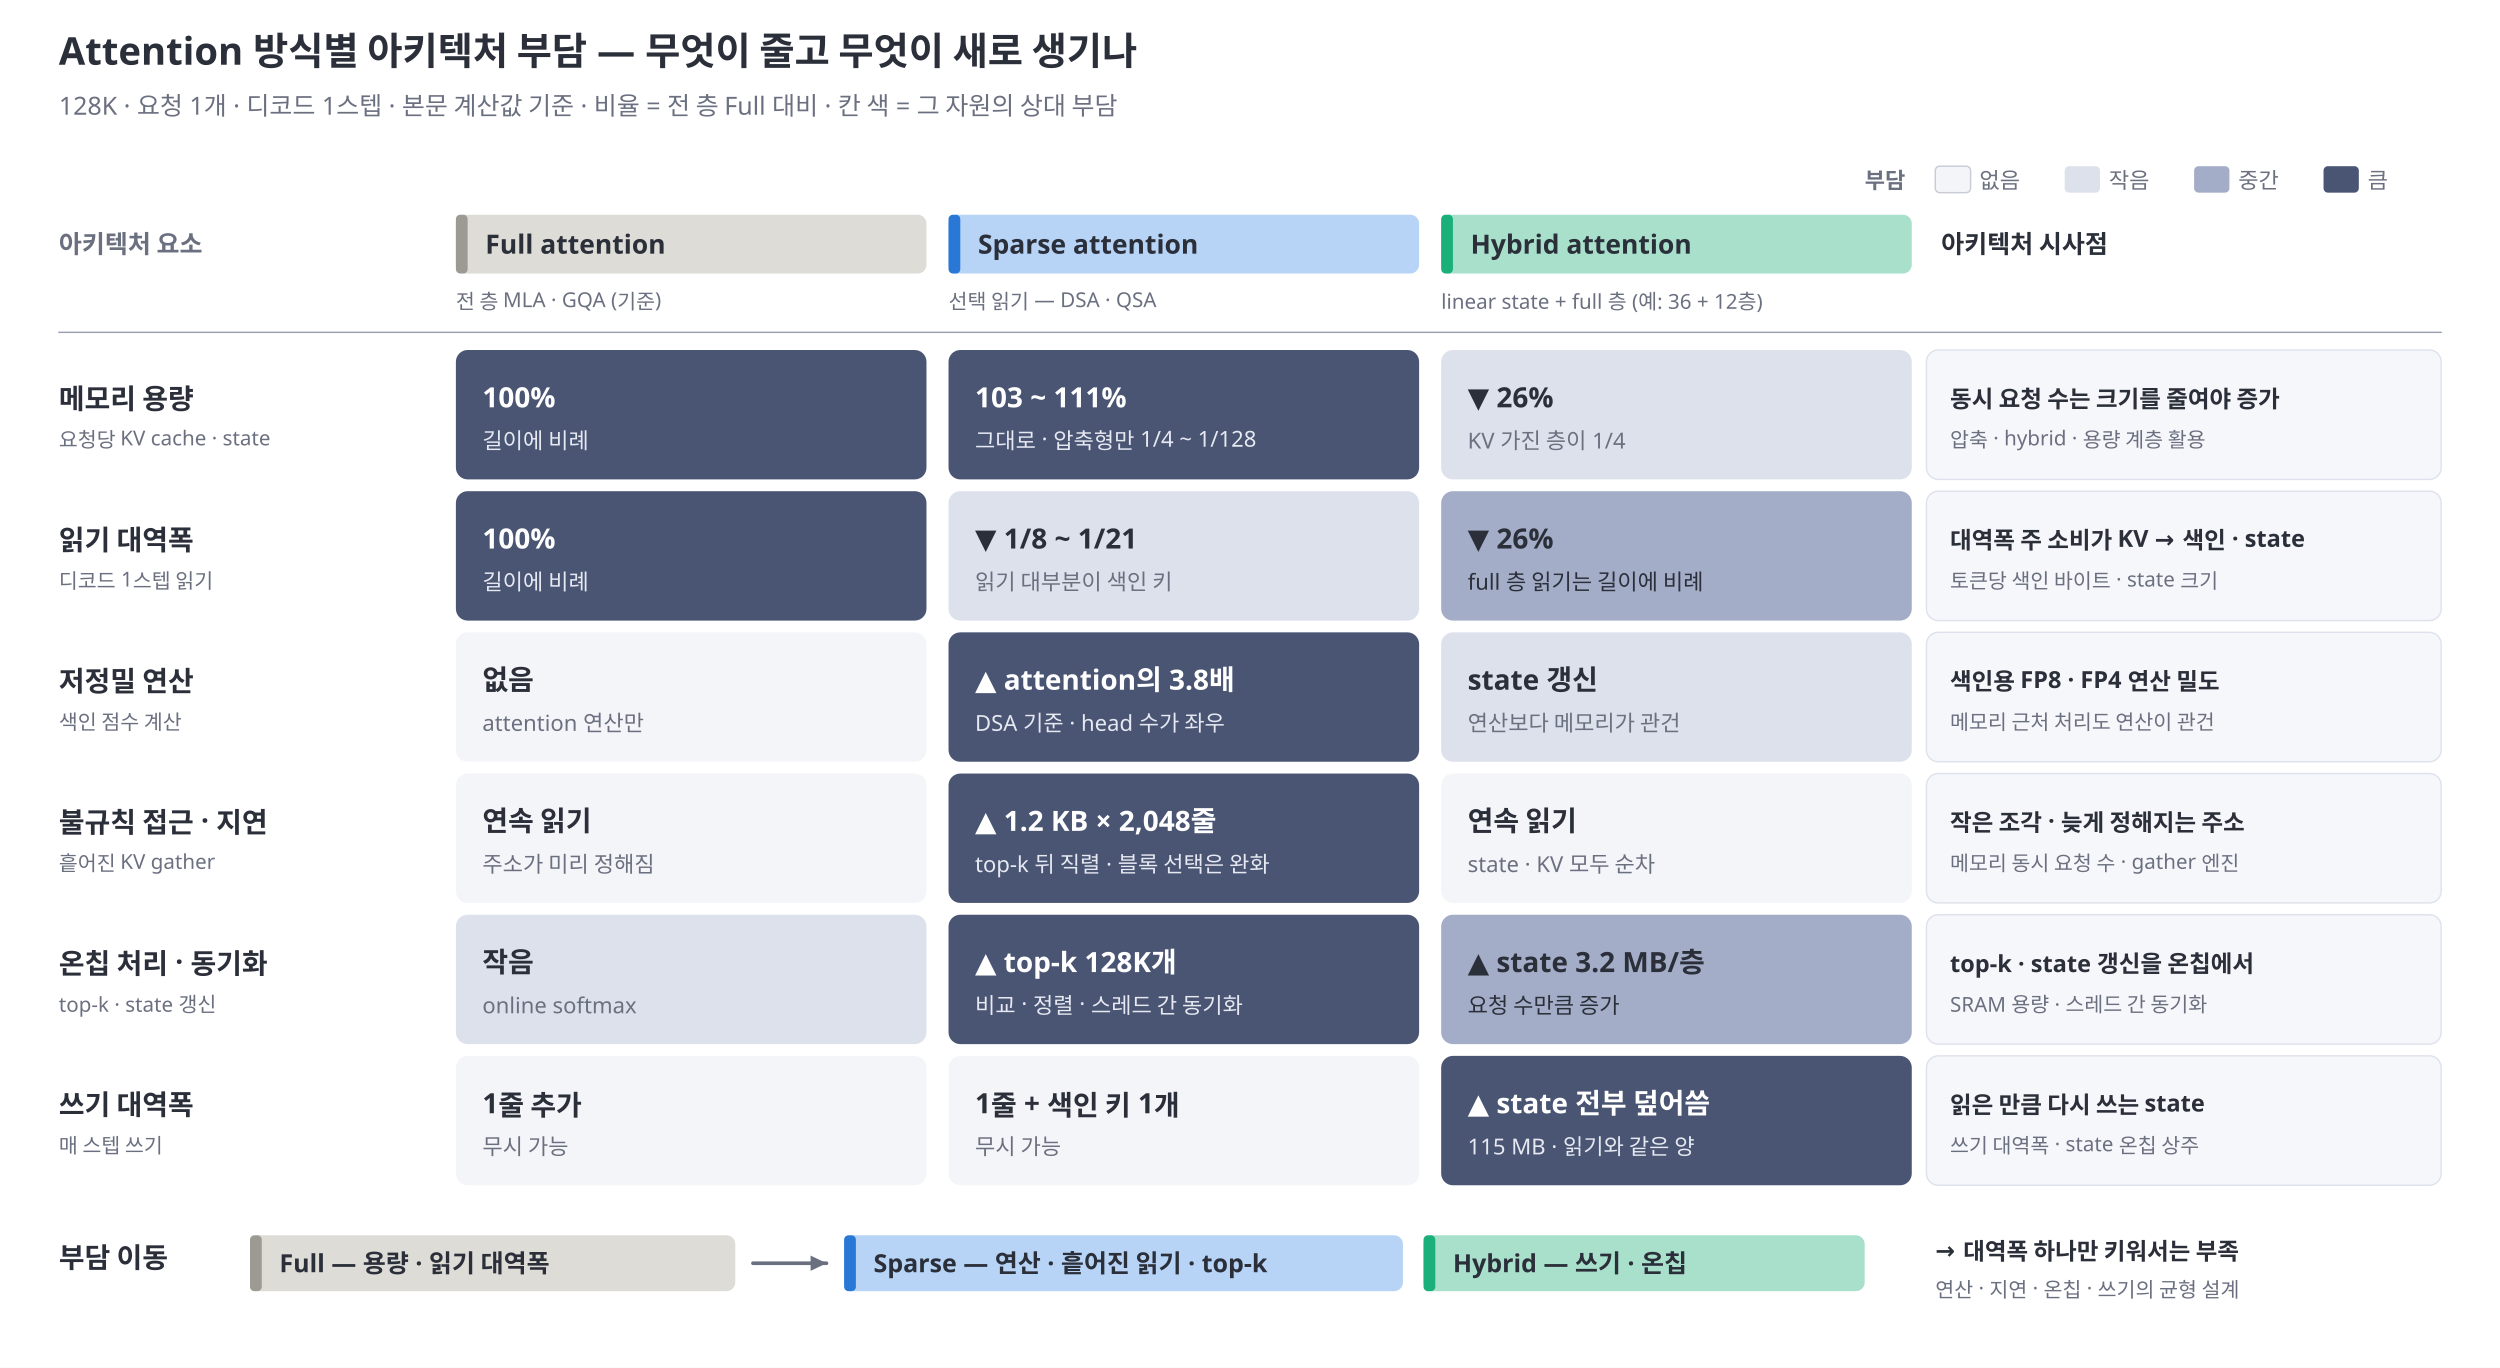
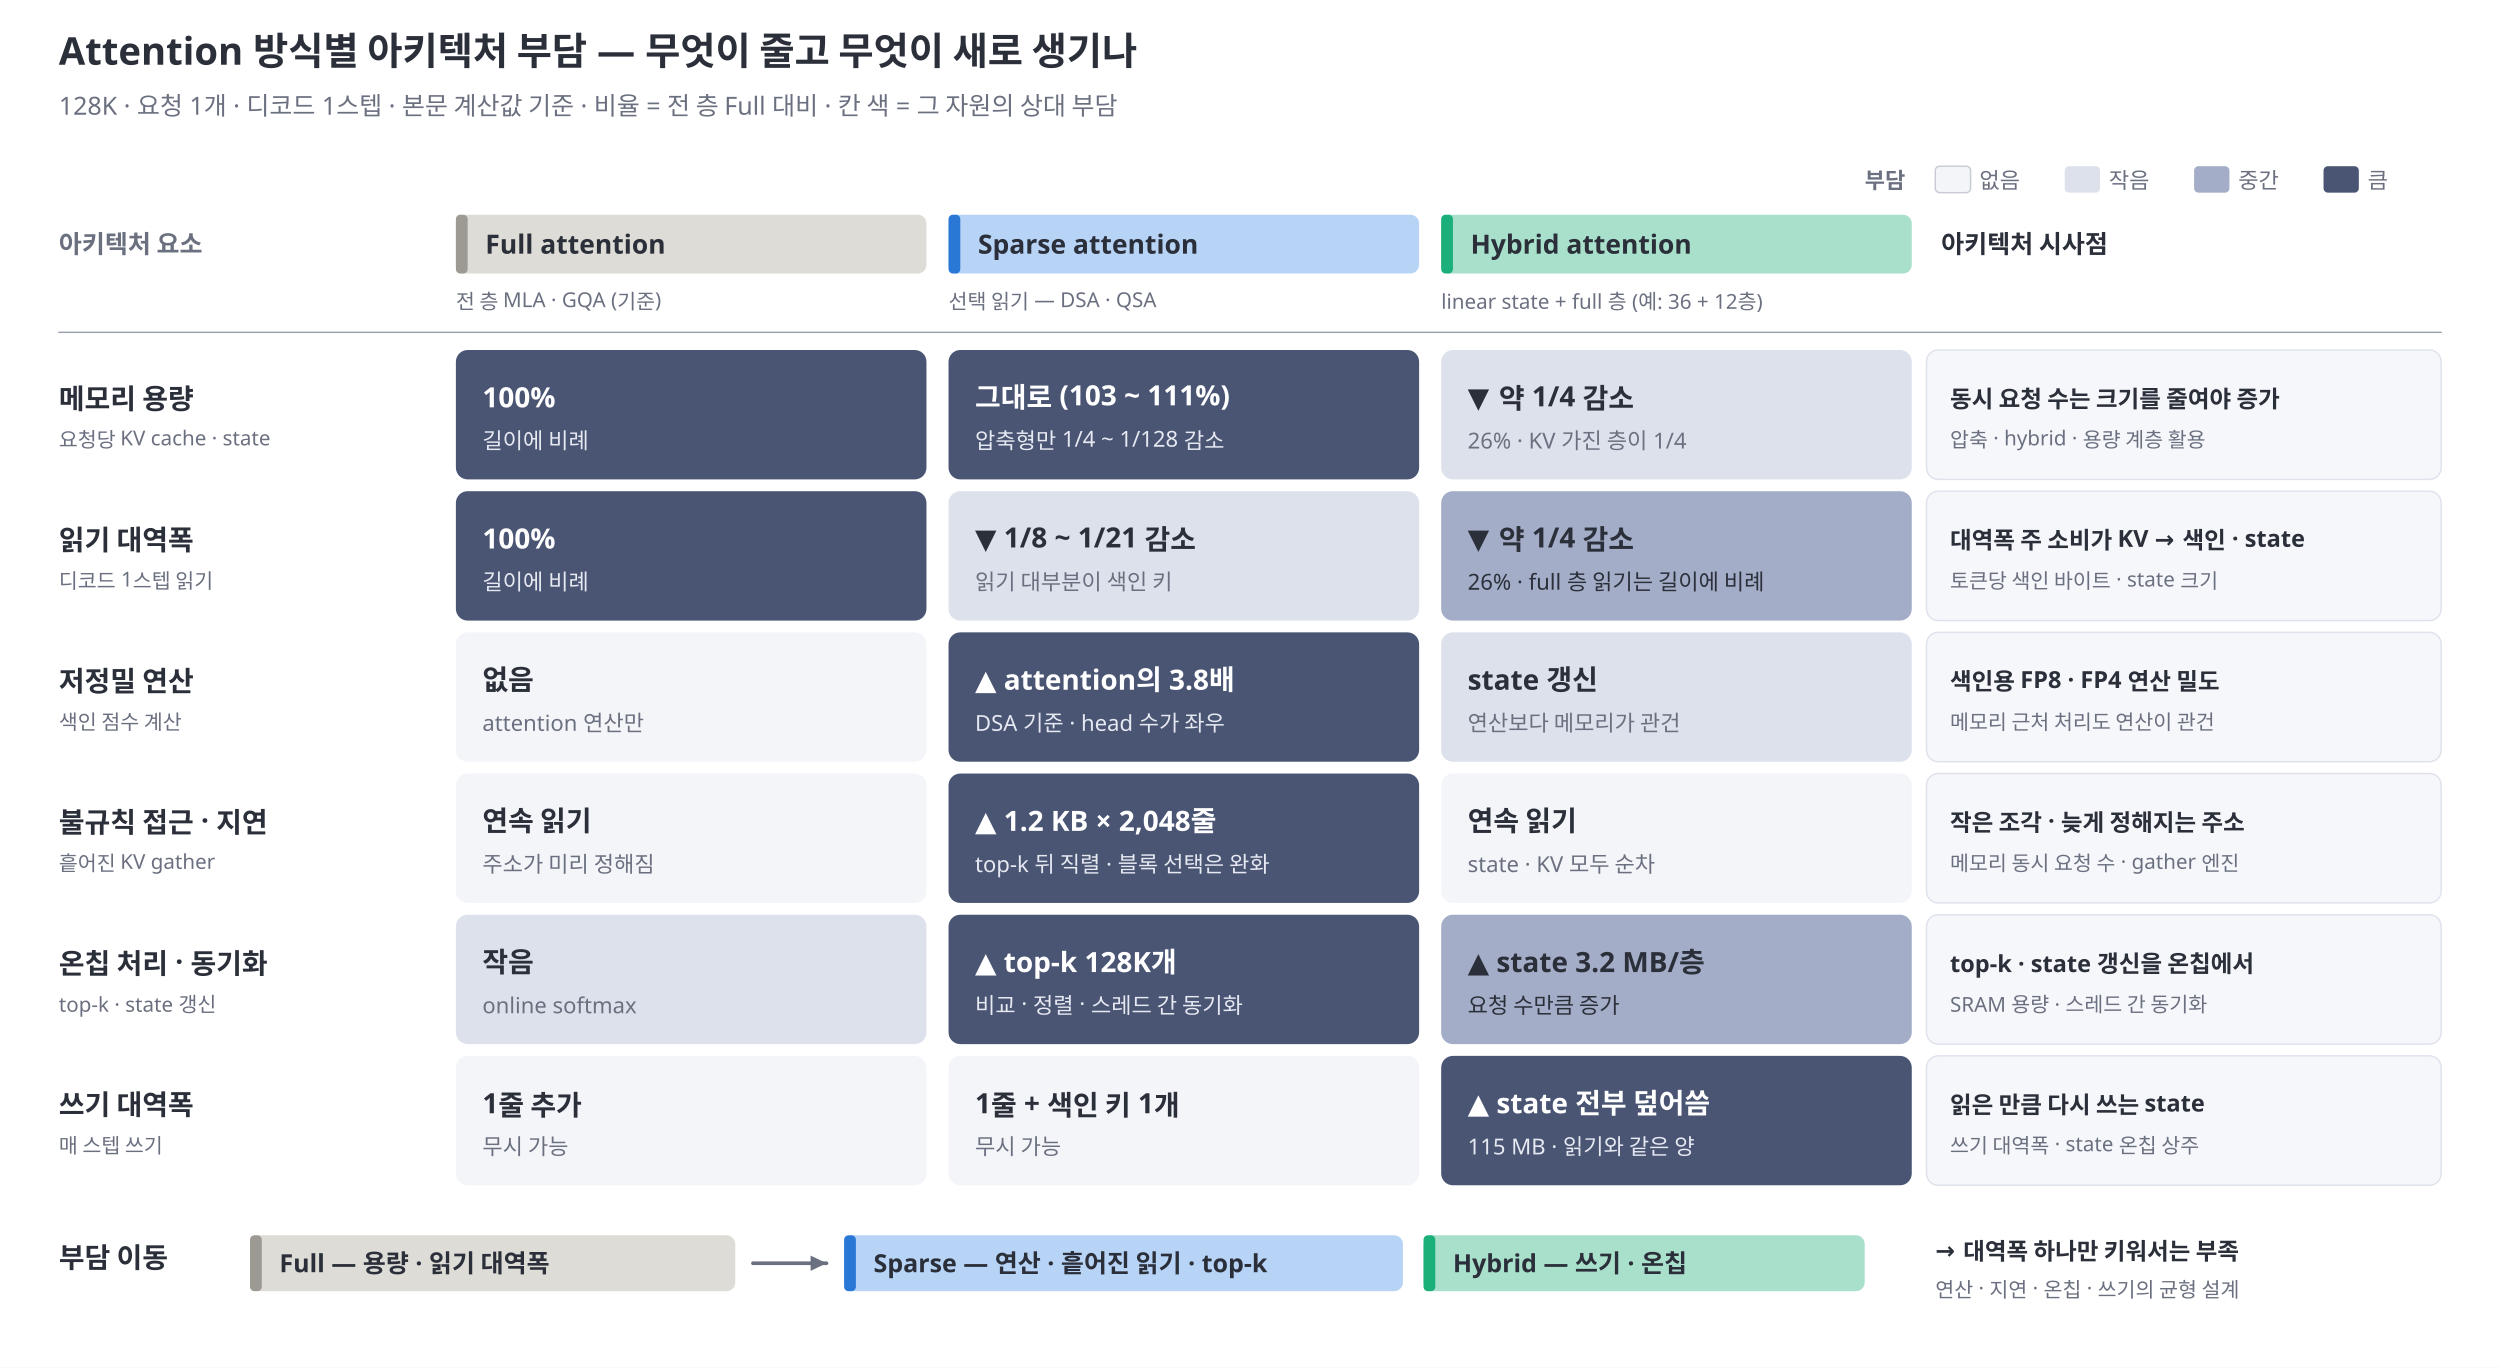
<svg xmlns="http://www.w3.org/2000/svg" viewBox="0 0 1700 930" width="1700" height="930">
  <rect width="100%" height="100%" fill="#ffffff" />
  <text x="40.0" y="44.0" font-family="'Noto Sans KR','Malgun Gothic',sans-serif" font-size="26" text-anchor="start" font-weight="700" fill="#2b2f3a">Attention 방식별 아키텍처 부담 — 무엇이 줄고 무엇이 새로 생기나</text>
  <text x="40.0" y="78.0" font-family="'Noto Sans KR','Malgun Gothic',sans-serif" font-size="17" text-anchor="start" font-weight="400" fill="#6b7080">128K · 요청 1개 · 디코드 1스텝 · 본문 계산값 기준 · 비율 = 전 층 Full 대비 · 칸 색 = 그 자원의 상대 부담</text>
  <text x="1268.0" y="128.0" font-family="'Noto Sans KR','Malgun Gothic',sans-serif" font-size="15" text-anchor="start" font-weight="700" fill="#6b7080">부담</text>
  <rect x="1316.0" y="113.0" width="24.0" height="18.0" rx="3" fill="#f4f5f9" stroke="#c9ccd6" stroke-width="1" />
  <text x="1346.0" y="128.0" font-family="'Noto Sans KR','Malgun Gothic',sans-serif" font-size="15" text-anchor="start" font-weight="400" fill="#6b7080">없음</text>
  <rect x="1404.0" y="113.0" width="24.0" height="18.0" rx="3" fill="#dde1ec" stroke="none" stroke-width="1" />
  <text x="1434.0" y="128.0" font-family="'Noto Sans KR','Malgun Gothic',sans-serif" font-size="15" text-anchor="start" font-weight="400" fill="#6b7080">작음</text>
  <rect x="1492.0" y="113.0" width="24.0" height="18.0" rx="3" fill="#a3adc7" stroke="none" stroke-width="1" />
  <text x="1522.0" y="128.0" font-family="'Noto Sans KR','Malgun Gothic',sans-serif" font-size="15" text-anchor="start" font-weight="400" fill="#6b7080">중간</text>
  <rect x="1580.0" y="113.0" width="24.0" height="18.0" rx="3" fill="#4a5573" stroke="none" stroke-width="1" />
  <text x="1610.0" y="128.0" font-family="'Noto Sans KR','Malgun Gothic',sans-serif" font-size="15" text-anchor="start" font-weight="400" fill="#6b7080">큼</text>
  <text x="40.0" y="172.0" font-family="'Noto Sans KR','Malgun Gothic',sans-serif" font-size="17" text-anchor="start" font-weight="700" fill="#6b7080">아키텍처 요소</text>
  <rect x="310.0" y="146.0" width="320.0" height="40.0" rx="6" fill="#dddcd6" stroke="none" stroke-width="1.5" />
  <rect x="310.0" y="146.0" width="8.0" height="40.0" rx="3" fill="#9c9a92" stroke="none" stroke-width="1.5" />
  <text x="330.0" y="172.5" font-family="'Noto Sans KR','Malgun Gothic',sans-serif" font-size="18" text-anchor="start" font-weight="700" fill="#2b2f3a">Full attention</text>
  <text x="310.0" y="210.0" font-family="'Noto Sans KR','Malgun Gothic',sans-serif" font-size="14" text-anchor="start" font-weight="400" fill="#6b7080">전 층 MLA · GQA (기준)</text>
  <rect x="645.0" y="146.0" width="320.0" height="40.0" rx="6" fill="#b7d3f6" stroke="none" stroke-width="1.5" />
  <rect x="645.0" y="146.0" width="8.0" height="40.0" rx="3" fill="#2a78d6" stroke="none" stroke-width="1.5" />
  <text x="665.0" y="172.5" font-family="'Noto Sans KR','Malgun Gothic',sans-serif" font-size="18" text-anchor="start" font-weight="700" fill="#2b2f3a">Sparse attention</text>
  <text x="645.0" y="210.0" font-family="'Noto Sans KR','Malgun Gothic',sans-serif" font-size="14" text-anchor="start" font-weight="400" fill="#6b7080">선택 읽기 — DSA · QSA</text>
  <rect x="980.0" y="146.0" width="320.0" height="40.0" rx="6" fill="#a9e0cb" stroke="none" stroke-width="1.5" />
  <rect x="980.0" y="146.0" width="8.0" height="40.0" rx="3" fill="#1baf7a" stroke="none" stroke-width="1.5" />
  <text x="1000.0" y="172.5" font-family="'Noto Sans KR','Malgun Gothic',sans-serif" font-size="18" text-anchor="start" font-weight="700" fill="#2b2f3a">Hybrid attention</text>
  <text x="980.0" y="210.0" font-family="'Noto Sans KR','Malgun Gothic',sans-serif" font-size="14" text-anchor="start" font-weight="400" fill="#6b7080">linear state + full 층 (예: 36 + 12층)</text>
  <text x="1320.0" y="172.0" font-family="'Noto Sans KR','Malgun Gothic',sans-serif" font-size="17" text-anchor="start" font-weight="700" fill="#2b2f3a">아키텍처 시사점</text>
  <line x1="40.0" y1="226.0" x2="1660.0" y2="226.0" stroke="#9aa0b0" stroke-width="1" stroke-linecap="round" />
  <text x="40.0" y="278.0" font-family="'Noto Sans KR','Malgun Gothic',sans-serif" font-size="19" text-anchor="start" font-weight="700" fill="#2b2f3a">메모리 용량</text>
  <text x="40.0" y="304.0" font-family="'Noto Sans KR','Malgun Gothic',sans-serif" font-size="14" text-anchor="start" font-weight="400" fill="#6b7080">요청당 KV cache · state</text>
  <rect x="310.0" y="238.0" width="320.0" height="88.0" rx="8" fill="#4a5573" stroke="none" stroke-width="1.5" />
  <text x="328.0" y="277.0" font-family="'Noto Sans KR','Malgun Gothic',sans-serif" font-size="19" text-anchor="start" font-weight="700" fill="#ffffff">100%</text>
  <text x="328.0" y="305.0" font-family="'Noto Sans KR','Malgun Gothic',sans-serif" font-size="15" text-anchor="start" font-weight="400" fill="#e6e9f2">길이에 비례</text>
  <rect x="645.0" y="238.0" width="320.0" height="88.0" rx="8" fill="#4a5573" stroke="none" stroke-width="1.5" />
-   <text x="663.0" y="277.0" font-family="'Noto Sans KR','Malgun Gothic',sans-serif" font-size="19" text-anchor="start" font-weight="700" fill="#ffffff">103 ~ 111%</text>
-   <text x="663.0" y="305.0" font-family="'Noto Sans KR','Malgun Gothic',sans-serif" font-size="15" text-anchor="start" font-weight="400" fill="#e6e9f2">그대로 · 압축형만 1/4 ~ 1/128</text>
+   <text x="663.0" y="277.0" font-family="'Noto Sans KR','Malgun Gothic',sans-serif" font-size="19" text-anchor="start" font-weight="700" fill="#ffffff">그대로 (103 ~ 111%)</text>
+   <text x="663.0" y="305.0" font-family="'Noto Sans KR','Malgun Gothic',sans-serif" font-size="15" text-anchor="start" font-weight="400" fill="#e6e9f2">압축형만 1/4 ~ 1/128 감소</text>
  <rect x="980.0" y="238.0" width="320.0" height="88.0" rx="8" fill="#dde1ec" stroke="none" stroke-width="1.5" />
-   <text x="998.0" y="277.0" font-family="'Noto Sans KR','Malgun Gothic',sans-serif" font-size="19" text-anchor="start" font-weight="700" fill="#2b2f3a">▼ 26%</text>
-   <text x="998.0" y="305.0" font-family="'Noto Sans KR','Malgun Gothic',sans-serif" font-size="15" text-anchor="start" font-weight="400" fill="#6b7080">KV 가진 층이 1/4</text>
+   <text x="998.0" y="277.0" font-family="'Noto Sans KR','Malgun Gothic',sans-serif" font-size="19" text-anchor="start" font-weight="700" fill="#2b2f3a">▼ 약 1/4 감소</text>
+   <text x="998.0" y="305.0" font-family="'Noto Sans KR','Malgun Gothic',sans-serif" font-size="15" text-anchor="start" font-weight="400" fill="#6b7080">26% · KV 가진 층이 1/4</text>
  <rect x="1310.0" y="238.0" width="350.0" height="88.0" rx="8" fill="#f6f7fb" stroke="#dfe2ec" stroke-width="1" />
  <text x="1326.0" y="277.0" font-family="'Noto Sans KR','Malgun Gothic',sans-serif" font-size="16" text-anchor="start" font-weight="700" fill="#2b2f3a">동시 요청 수는 크기를 줄여야 증가</text>
  <text x="1326.0" y="304.0" font-family="'Noto Sans KR','Malgun Gothic',sans-serif" font-size="14" text-anchor="start" font-weight="400" fill="#6b7080">압축 · hybrid · 용량 계층 활용</text>
  <text x="40.0" y="374.0" font-family="'Noto Sans KR','Malgun Gothic',sans-serif" font-size="19" text-anchor="start" font-weight="700" fill="#2b2f3a">읽기 대역폭</text>
  <text x="40.0" y="400.0" font-family="'Noto Sans KR','Malgun Gothic',sans-serif" font-size="14" text-anchor="start" font-weight="400" fill="#6b7080">디코드 1스텝 읽기</text>
  <rect x="310.0" y="334.0" width="320.0" height="88.0" rx="8" fill="#4a5573" stroke="none" stroke-width="1.5" />
  <text x="328.0" y="373.0" font-family="'Noto Sans KR','Malgun Gothic',sans-serif" font-size="19" text-anchor="start" font-weight="700" fill="#ffffff">100%</text>
  <text x="328.0" y="401.0" font-family="'Noto Sans KR','Malgun Gothic',sans-serif" font-size="15" text-anchor="start" font-weight="400" fill="#e6e9f2">길이에 비례</text>
  <rect x="645.0" y="334.0" width="320.0" height="88.0" rx="8" fill="#dde1ec" stroke="none" stroke-width="1.5" />
-   <text x="663.0" y="373.0" font-family="'Noto Sans KR','Malgun Gothic',sans-serif" font-size="19" text-anchor="start" font-weight="700" fill="#2b2f3a">▼ 1/8 ~ 1/21</text>
+   <text x="663.0" y="373.0" font-family="'Noto Sans KR','Malgun Gothic',sans-serif" font-size="19" text-anchor="start" font-weight="700" fill="#2b2f3a">▼ 1/8 ~ 1/21 감소</text>
  <text x="663.0" y="401.0" font-family="'Noto Sans KR','Malgun Gothic',sans-serif" font-size="15" text-anchor="start" font-weight="400" fill="#6b7080">읽기 대부분이 색인 키</text>
  <rect x="980.0" y="334.0" width="320.0" height="88.0" rx="8" fill="#a3adc7" stroke="none" stroke-width="1.5" />
-   <text x="998.0" y="373.0" font-family="'Noto Sans KR','Malgun Gothic',sans-serif" font-size="19" text-anchor="start" font-weight="700" fill="#2b2f3a">▼ 26%</text>
-   <text x="998.0" y="401.0" font-family="'Noto Sans KR','Malgun Gothic',sans-serif" font-size="15" text-anchor="start" font-weight="400" fill="#2b2f3a">full 층 읽기는 길이에 비례</text>
+   <text x="998.0" y="373.0" font-family="'Noto Sans KR','Malgun Gothic',sans-serif" font-size="19" text-anchor="start" font-weight="700" fill="#2b2f3a">▼ 약 1/4 감소</text>
+   <text x="998.0" y="401.0" font-family="'Noto Sans KR','Malgun Gothic',sans-serif" font-size="15" text-anchor="start" font-weight="400" fill="#2b2f3a">26% · full 층 읽기는 길이에 비례</text>
  <rect x="1310.0" y="334.0" width="350.0" height="88.0" rx="8" fill="#f6f7fb" stroke="#dfe2ec" stroke-width="1" />
  <text x="1326.0" y="373.0" font-family="'Noto Sans KR','Malgun Gothic',sans-serif" font-size="16" text-anchor="start" font-weight="700" fill="#2b2f3a">대역폭 주 소비가 KV → 색인 · state</text>
  <text x="1326.0" y="400.0" font-family="'Noto Sans KR','Malgun Gothic',sans-serif" font-size="14" text-anchor="start" font-weight="400" fill="#6b7080">토큰당 색인 바이트 · state 크기</text>
  <text x="40.0" y="470.0" font-family="'Noto Sans KR','Malgun Gothic',sans-serif" font-size="19" text-anchor="start" font-weight="700" fill="#2b2f3a">저정밀 연산</text>
  <text x="40.0" y="496.0" font-family="'Noto Sans KR','Malgun Gothic',sans-serif" font-size="14" text-anchor="start" font-weight="400" fill="#6b7080">색인 점수 계산</text>
  <rect x="310.0" y="430.0" width="320.0" height="88.0" rx="8" fill="#f4f5f9" stroke="none" stroke-width="1.5" />
  <text x="328.0" y="469.0" font-family="'Noto Sans KR','Malgun Gothic',sans-serif" font-size="19" text-anchor="start" font-weight="700" fill="#2b2f3a">없음</text>
  <text x="328.0" y="497.0" font-family="'Noto Sans KR','Malgun Gothic',sans-serif" font-size="15" text-anchor="start" font-weight="400" fill="#6b7080">attention 연산만</text>
  <rect x="645.0" y="430.0" width="320.0" height="88.0" rx="8" fill="#4a5573" stroke="none" stroke-width="1.5" />
  <text x="663.0" y="469.0" font-family="'Noto Sans KR','Malgun Gothic',sans-serif" font-size="19" text-anchor="start" font-weight="700" fill="#ffffff">▲ attention의 3.8배</text>
  <text x="663.0" y="497.0" font-family="'Noto Sans KR','Malgun Gothic',sans-serif" font-size="15" text-anchor="start" font-weight="400" fill="#e6e9f2">DSA 기준 · head 수가 좌우</text>
  <rect x="980.0" y="430.0" width="320.0" height="88.0" rx="8" fill="#dde1ec" stroke="none" stroke-width="1.5" />
  <text x="998.0" y="469.0" font-family="'Noto Sans KR','Malgun Gothic',sans-serif" font-size="19" text-anchor="start" font-weight="700" fill="#2b2f3a">state 갱신</text>
  <text x="998.0" y="497.0" font-family="'Noto Sans KR','Malgun Gothic',sans-serif" font-size="15" text-anchor="start" font-weight="400" fill="#6b7080">연산보다 메모리가 관건</text>
  <rect x="1310.0" y="430.0" width="350.0" height="88.0" rx="8" fill="#f6f7fb" stroke="#dfe2ec" stroke-width="1" />
  <text x="1326.0" y="469.0" font-family="'Noto Sans KR','Malgun Gothic',sans-serif" font-size="16" text-anchor="start" font-weight="700" fill="#2b2f3a">색인용 FP8 · FP4 연산 밀도</text>
  <text x="1326.0" y="496.0" font-family="'Noto Sans KR','Malgun Gothic',sans-serif" font-size="14" text-anchor="start" font-weight="400" fill="#6b7080">메모리 근처 처리도 연산이 관건</text>
  <text x="40.0" y="566.0" font-family="'Noto Sans KR','Malgun Gothic',sans-serif" font-size="19" text-anchor="start" font-weight="700" fill="#2b2f3a">불규칙 접근 · 지연</text>
  <text x="40.0" y="592.0" font-family="'Noto Sans KR','Malgun Gothic',sans-serif" font-size="14" text-anchor="start" font-weight="400" fill="#6b7080">흩어진 KV gather</text>
  <rect x="310.0" y="526.0" width="320.0" height="88.0" rx="8" fill="#f4f5f9" stroke="none" stroke-width="1.5" />
  <text x="328.0" y="565.0" font-family="'Noto Sans KR','Malgun Gothic',sans-serif" font-size="19" text-anchor="start" font-weight="700" fill="#2b2f3a">연속 읽기</text>
  <text x="328.0" y="593.0" font-family="'Noto Sans KR','Malgun Gothic',sans-serif" font-size="15" text-anchor="start" font-weight="400" fill="#6b7080">주소가 미리 정해짐</text>
  <rect x="645.0" y="526.0" width="320.0" height="88.0" rx="8" fill="#4a5573" stroke="none" stroke-width="1.5" />
  <text x="663.0" y="565.0" font-family="'Noto Sans KR','Malgun Gothic',sans-serif" font-size="19" text-anchor="start" font-weight="700" fill="#ffffff">▲ 1.2 KB × 2,048줄</text>
  <text x="663.0" y="593.0" font-family="'Noto Sans KR','Malgun Gothic',sans-serif" font-size="15" text-anchor="start" font-weight="400" fill="#e6e9f2">top-k 뒤 직렬 · 블록 선택은 완화</text>
  <rect x="980.0" y="526.0" width="320.0" height="88.0" rx="8" fill="#f4f5f9" stroke="none" stroke-width="1.5" />
  <text x="998.0" y="565.0" font-family="'Noto Sans KR','Malgun Gothic',sans-serif" font-size="19" text-anchor="start" font-weight="700" fill="#2b2f3a">연속 읽기</text>
  <text x="998.0" y="593.0" font-family="'Noto Sans KR','Malgun Gothic',sans-serif" font-size="15" text-anchor="start" font-weight="400" fill="#6b7080">state · KV 모두 순차</text>
  <rect x="1310.0" y="526.0" width="350.0" height="88.0" rx="8" fill="#f6f7fb" stroke="#dfe2ec" stroke-width="1" />
  <text x="1326.0" y="565.0" font-family="'Noto Sans KR','Malgun Gothic',sans-serif" font-size="16" text-anchor="start" font-weight="700" fill="#2b2f3a">작은 조각 · 늦게 정해지는 주소</text>
  <text x="1326.0" y="592.0" font-family="'Noto Sans KR','Malgun Gothic',sans-serif" font-size="14" text-anchor="start" font-weight="400" fill="#6b7080">메모리 동시 요청 수 · gather 엔진</text>
  <text x="40.0" y="662.0" font-family="'Noto Sans KR','Malgun Gothic',sans-serif" font-size="19" text-anchor="start" font-weight="700" fill="#2b2f3a">온칩 처리 · 동기화</text>
  <text x="40.0" y="688.0" font-family="'Noto Sans KR','Malgun Gothic',sans-serif" font-size="14" text-anchor="start" font-weight="400" fill="#6b7080">top-k · state 갱신</text>
  <rect x="310.0" y="622.0" width="320.0" height="88.0" rx="8" fill="#dde1ec" stroke="none" stroke-width="1.5" />
  <text x="328.0" y="661.0" font-family="'Noto Sans KR','Malgun Gothic',sans-serif" font-size="19" text-anchor="start" font-weight="700" fill="#2b2f3a">작음</text>
  <text x="328.0" y="689.0" font-family="'Noto Sans KR','Malgun Gothic',sans-serif" font-size="15" text-anchor="start" font-weight="400" fill="#6b7080">online softmax</text>
  <rect x="645.0" y="622.0" width="320.0" height="88.0" rx="8" fill="#4a5573" stroke="none" stroke-width="1.5" />
  <text x="663.0" y="661.0" font-family="'Noto Sans KR','Malgun Gothic',sans-serif" font-size="19" text-anchor="start" font-weight="700" fill="#ffffff">▲ top-k 128K개</text>
  <text x="663.0" y="689.0" font-family="'Noto Sans KR','Malgun Gothic',sans-serif" font-size="15" text-anchor="start" font-weight="400" fill="#e6e9f2">비교 · 정렬 · 스레드 간 동기화</text>
  <rect x="980.0" y="622.0" width="320.0" height="88.0" rx="8" fill="#a3adc7" stroke="none" stroke-width="1.5" />
  <text x="998.0" y="661.0" font-family="'Noto Sans KR','Malgun Gothic',sans-serif" font-size="19" text-anchor="start" font-weight="700" fill="#2b2f3a">▲ state 3.2 MB/층</text>
  <text x="998.0" y="689.0" font-family="'Noto Sans KR','Malgun Gothic',sans-serif" font-size="15" text-anchor="start" font-weight="400" fill="#2b2f3a">요청 수만큼 증가</text>
  <rect x="1310.0" y="622.0" width="350.0" height="88.0" rx="8" fill="#f6f7fb" stroke="#dfe2ec" stroke-width="1" />
  <text x="1326.0" y="661.0" font-family="'Noto Sans KR','Malgun Gothic',sans-serif" font-size="16" text-anchor="start" font-weight="700" fill="#2b2f3a">top-k · state 갱신을 온칩에서</text>
  <text x="1326.0" y="688.0" font-family="'Noto Sans KR','Malgun Gothic',sans-serif" font-size="14" text-anchor="start" font-weight="400" fill="#6b7080">SRAM 용량 · 스레드 간 동기화</text>
  <text x="40.0" y="758.0" font-family="'Noto Sans KR','Malgun Gothic',sans-serif" font-size="19" text-anchor="start" font-weight="700" fill="#2b2f3a">쓰기 대역폭</text>
  <text x="40.0" y="784.0" font-family="'Noto Sans KR','Malgun Gothic',sans-serif" font-size="14" text-anchor="start" font-weight="400" fill="#6b7080">매 스텝 쓰기</text>
  <rect x="310.0" y="718.0" width="320.0" height="88.0" rx="8" fill="#f4f5f9" stroke="none" stroke-width="1.5" />
  <text x="328.0" y="757.0" font-family="'Noto Sans KR','Malgun Gothic',sans-serif" font-size="19" text-anchor="start" font-weight="700" fill="#2b2f3a">1줄 추가</text>
  <text x="328.0" y="785.0" font-family="'Noto Sans KR','Malgun Gothic',sans-serif" font-size="15" text-anchor="start" font-weight="400" fill="#6b7080">무시 가능</text>
  <rect x="645.0" y="718.0" width="320.0" height="88.0" rx="8" fill="#f4f5f9" stroke="none" stroke-width="1.5" />
  <text x="663.0" y="757.0" font-family="'Noto Sans KR','Malgun Gothic',sans-serif" font-size="19" text-anchor="start" font-weight="700" fill="#2b2f3a">1줄 + 색인 키 1개</text>
  <text x="663.0" y="785.0" font-family="'Noto Sans KR','Malgun Gothic',sans-serif" font-size="15" text-anchor="start" font-weight="400" fill="#6b7080">무시 가능</text>
  <rect x="980.0" y="718.0" width="320.0" height="88.0" rx="8" fill="#4a5573" stroke="none" stroke-width="1.5" />
  <text x="998.0" y="757.0" font-family="'Noto Sans KR','Malgun Gothic',sans-serif" font-size="19" text-anchor="start" font-weight="700" fill="#ffffff">▲ state 전부 덮어씀</text>
  <text x="998.0" y="785.0" font-family="'Noto Sans KR','Malgun Gothic',sans-serif" font-size="15" text-anchor="start" font-weight="400" fill="#e6e9f2">115 MB · 읽기와 같은 양</text>
  <rect x="1310.0" y="718.0" width="350.0" height="88.0" rx="8" fill="#f6f7fb" stroke="#dfe2ec" stroke-width="1" />
  <text x="1326.0" y="757.0" font-family="'Noto Sans KR','Malgun Gothic',sans-serif" font-size="16" text-anchor="start" font-weight="700" fill="#2b2f3a">읽은 만큼 다시 쓰는 state</text>
  <text x="1326.0" y="784.0" font-family="'Noto Sans KR','Malgun Gothic',sans-serif" font-size="14" text-anchor="start" font-weight="400" fill="#6b7080">쓰기 대역폭 · state 온칩 상주</text>
  <text x="40.0" y="862.0" font-family="'Noto Sans KR','Malgun Gothic',sans-serif" font-size="19" text-anchor="start" font-weight="700" fill="#2b2f3a">부담 이동</text>
  <rect x="170.0" y="840.0" width="330.0" height="38.0" rx="6" fill="#dddcd6" stroke="none" stroke-width="1.5" />
  <rect x="170.0" y="840.0" width="8.0" height="38.0" rx="3" fill="#9c9a92" stroke="none" stroke-width="1.5" />
  <text x="190.0" y="865.1" font-family="'Noto Sans KR','Malgun Gothic',sans-serif" font-size="17" text-anchor="start" font-weight="700" fill="#2b2f3a">Full — 용량 · 읽기 대역폭</text>
  <line x1="512.0" y1="859.0" x2="562.0" y2="859.0" stroke="#6b7080" stroke-width="2.5" stroke-linecap="round" />
  <polygon points="562.0,859.0 551.2,864.2 551.2,853.8" fill="#6b7080" />
  <rect x="574.0" y="840.0" width="380.0" height="38.0" rx="6" fill="#b7d3f6" stroke="none" stroke-width="1.5" />
  <rect x="574.0" y="840.0" width="8.0" height="38.0" rx="3" fill="#2a78d6" stroke="none" stroke-width="1.5" />
  <text x="594.0" y="865.1" font-family="'Noto Sans KR','Malgun Gothic',sans-serif" font-size="17" text-anchor="start" font-weight="700" fill="#2b2f3a">Sparse — 연산 · 흩어진 읽기 · top-k</text>
  <rect x="968.0" y="840.0" width="300.0" height="38.0" rx="6" fill="#a9e0cb" stroke="none" stroke-width="1.5" />
  <rect x="968.0" y="840.0" width="8.0" height="38.0" rx="3" fill="#1baf7a" stroke="none" stroke-width="1.5" />
  <text x="988.0" y="865.1" font-family="'Noto Sans KR','Malgun Gothic',sans-serif" font-size="17" text-anchor="start" font-weight="700" fill="#2b2f3a">Hybrid — 쓰기 · 온칩</text>
  <text x="1316.0" y="856.0" font-family="'Noto Sans KR','Malgun Gothic',sans-serif" font-size="16" text-anchor="start" font-weight="700" fill="#2b2f3a">→ 대역폭 하나만 키워서는 부족</text>
  <text x="1316.0" y="882.0" font-family="'Noto Sans KR','Malgun Gothic',sans-serif" font-size="14" text-anchor="start" font-weight="400" fill="#6b7080">연산 · 지연 · 온칩 · 쓰기의 균형 설계</text>
</svg>
